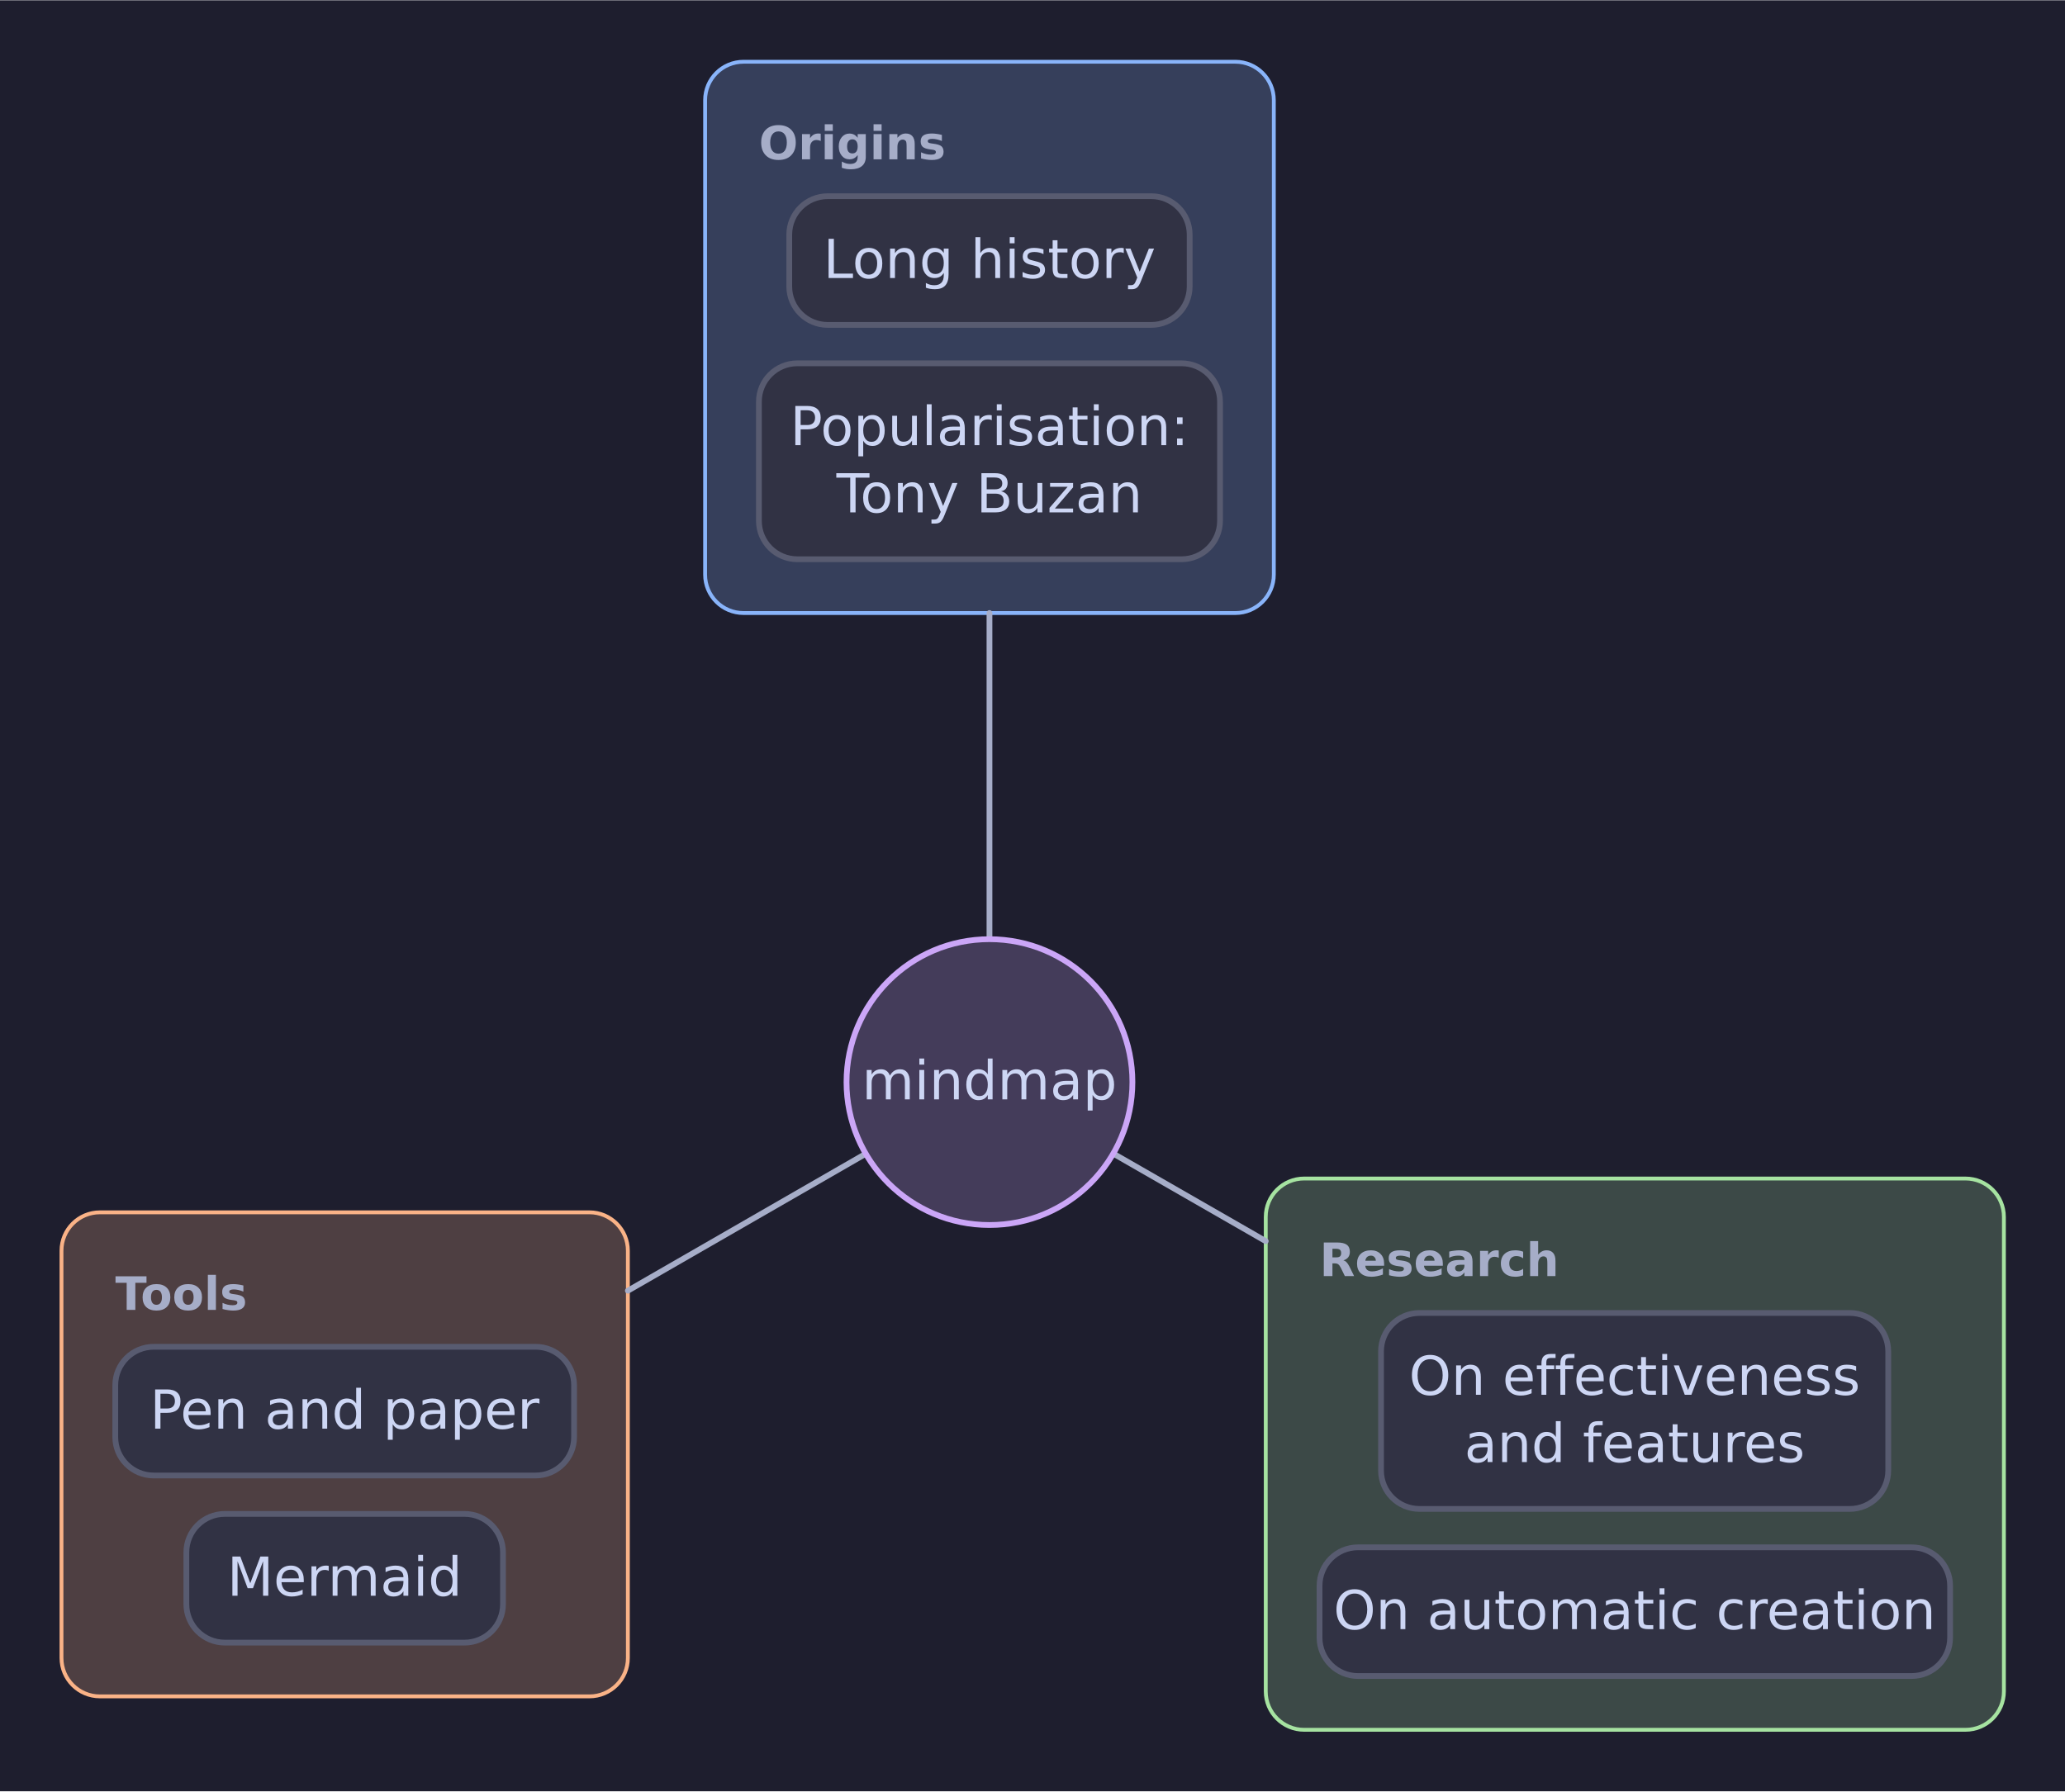
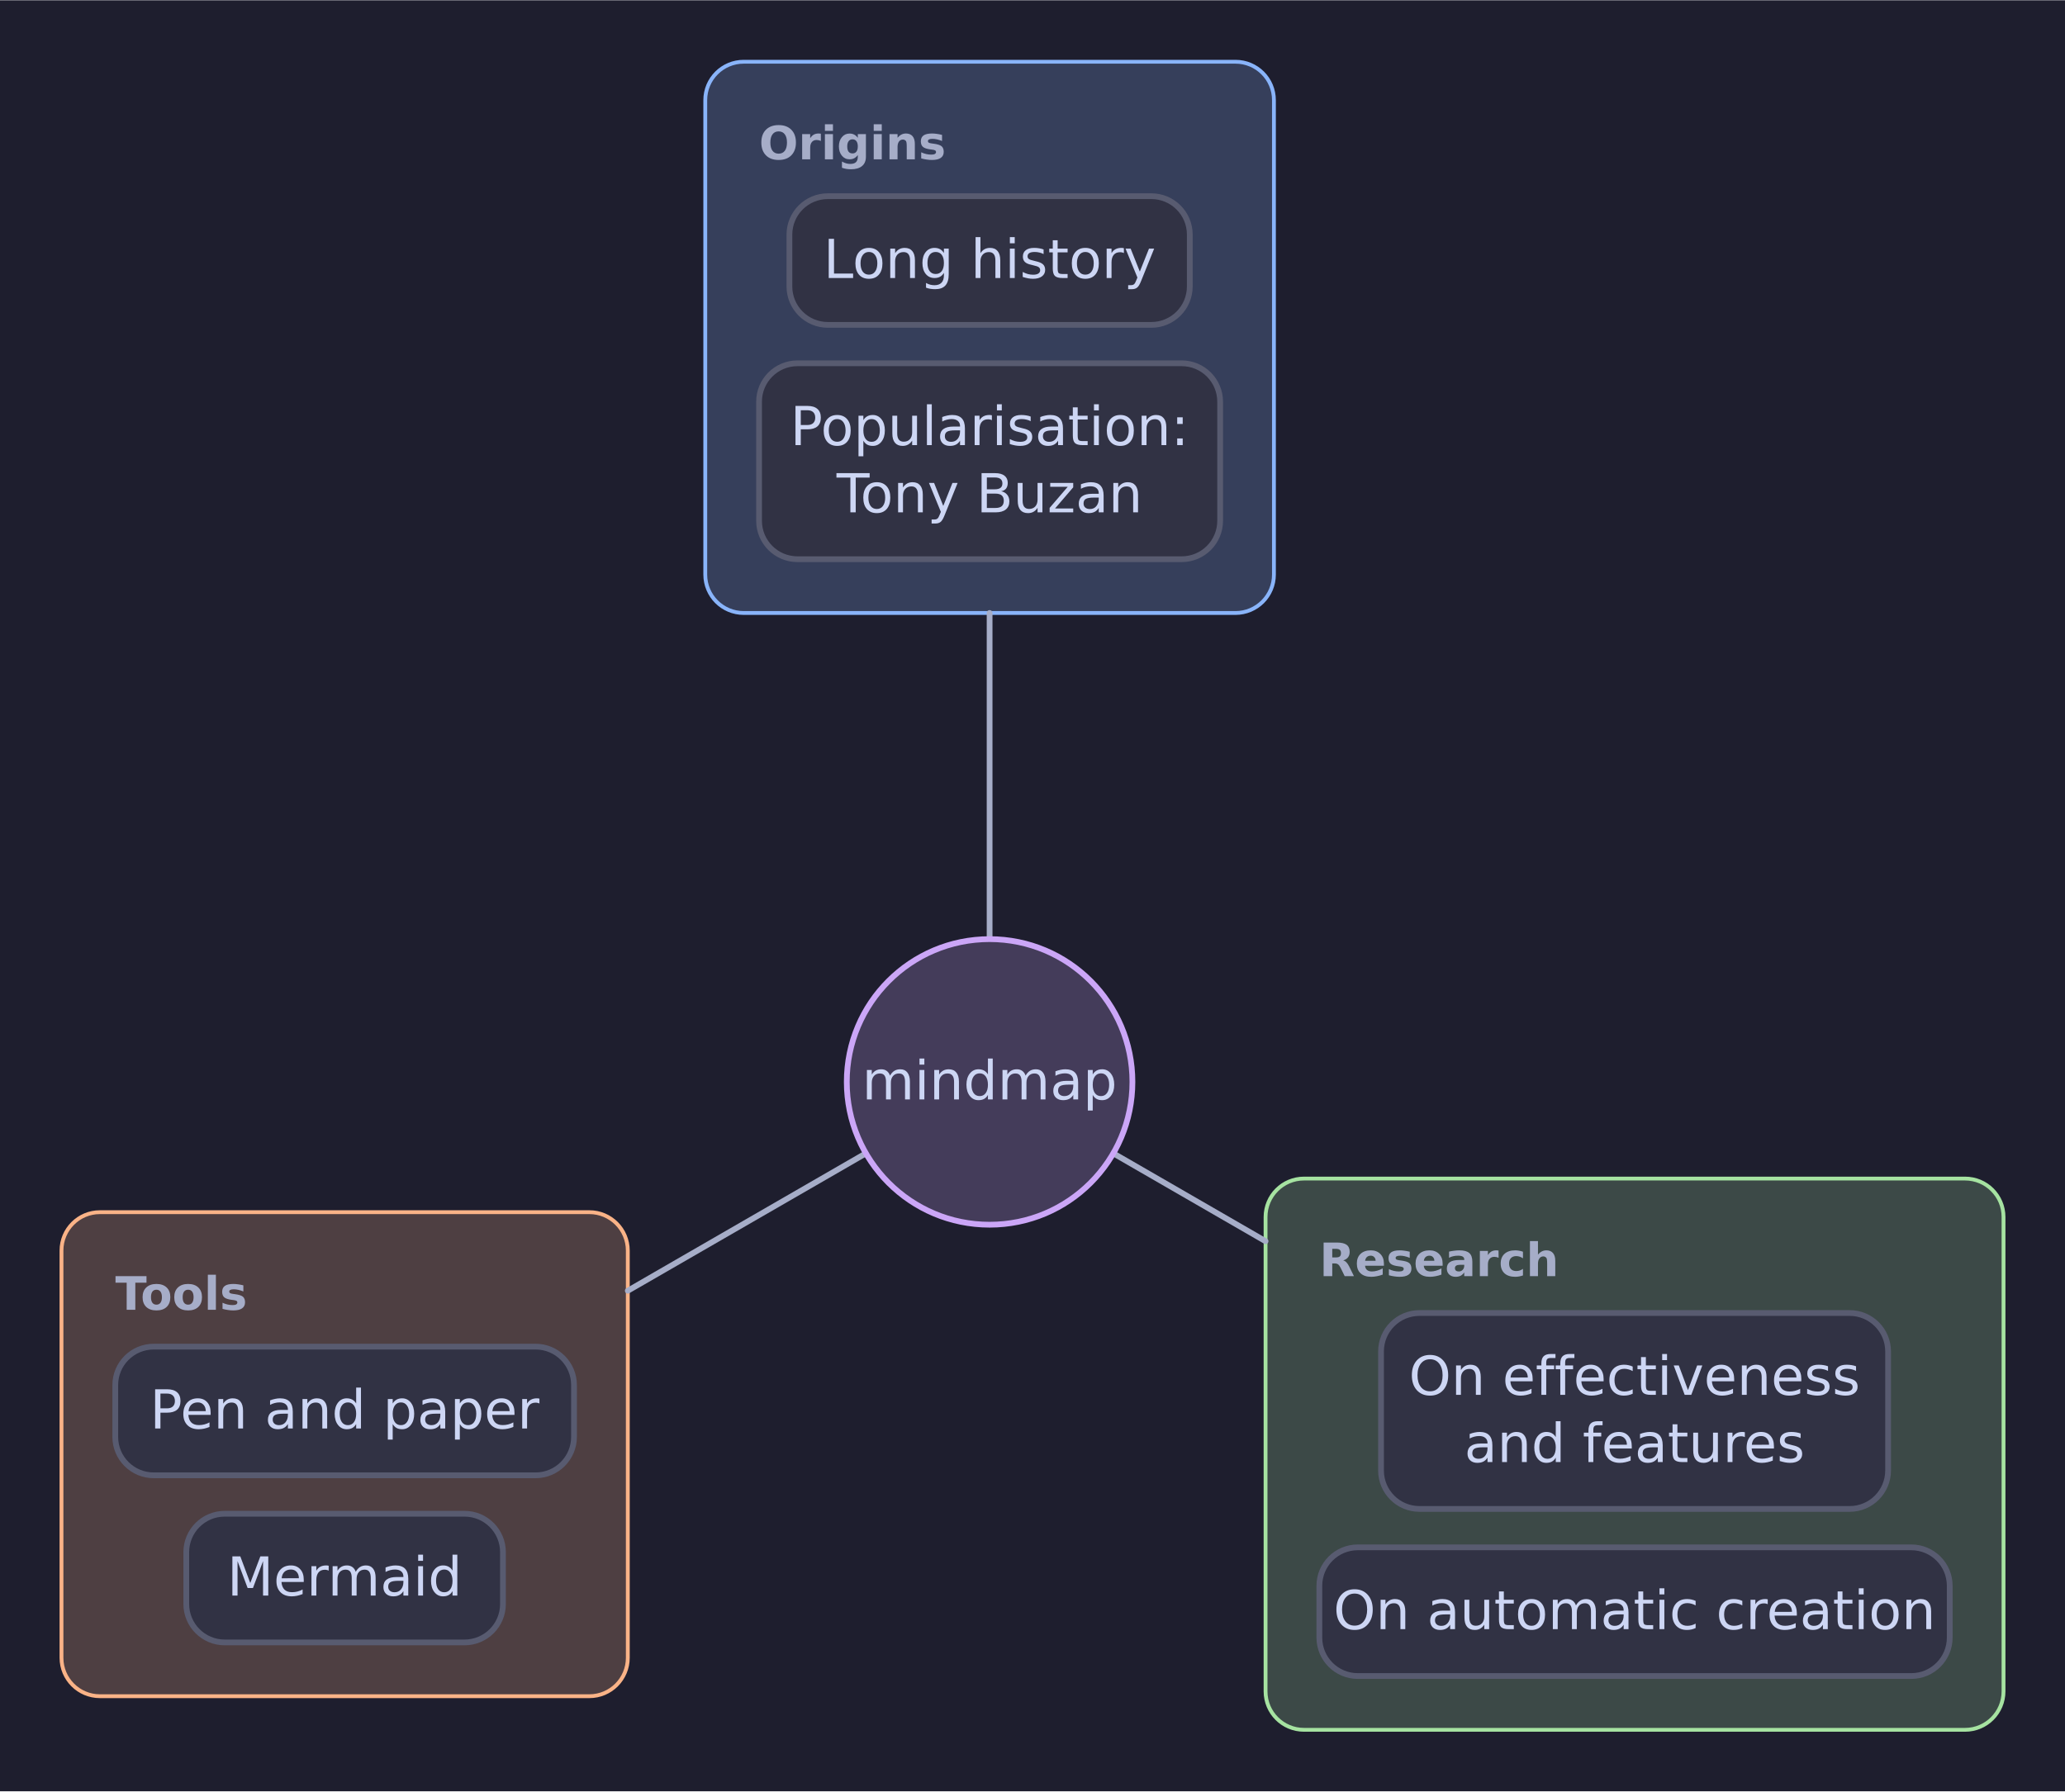
- <svg xmlns="http://www.w3.org/2000/svg" width="537" height="466" viewBox="0 0 537.4 466.2" class="nodal">
-   <rect x="0" y="0" width="537.4" height="466.2" fill="#1e1e2e" />
-   <g id="origins" class="nodal-group blue">
-     <rect x="183.5" y="16.0" width="148.0" height="143.5" rx="10" fill="#363f5b" stroke="#89b4fa" stroke-width="1" />
-     <text x="197.5" y="41.4" text-anchor="start" font-family="&quot;DejaVu Sans&quot;, sans-serif" font-size="12" font-weight="bold" font-style="normal" fill="#a6adc8">Origins</text>
+ <svg xmlns="http://www.w3.org/2000/svg" width="537" height="466" viewBox="0 0 537.43 466.23" class="nodal">
+   <rect x="0" y="0" width="537.43" height="466.23" fill="#1e1e2e" />
+   <g class="nodal-groups">
+     <g id="origins" class="nodal-group blue">
+       <rect x="183.55" y="16" width="148" height="143.5" rx="10" fill="#363f5b" stroke="#89b4fa" stroke-width="1" />
+       <text x="197.55" y="41.4" text-anchor="start" fill="#a6adc8" font-family="&quot;DejaVu Sans&quot;, sans-serif" font-size="12" font-weight="bold" font-style="normal">Origins</text>
+     </g>
+     <g id="research" class="nodal-group green">
+       <rect x="329.37" y="306.73" width="192.06" height="143.5" rx="10" fill="#3c4947" stroke="#a6e3a1" stroke-width="1" />
+       <text x="343.37" y="332.13" text-anchor="start" fill="#a6adc8" font-family="&quot;DejaVu Sans&quot;, sans-serif" font-size="12" font-weight="bold" font-style="normal">Research</text>
+     </g>
+     <g id="tools" class="nodal-group orange">
+       <rect x="16" y="315.48" width="147.39" height="126" rx="10" fill="#4e3f42" stroke="#fab387" stroke-width="1" />
+       <text x="30" y="340.88" text-anchor="start" fill="#a6adc8" font-family="&quot;DejaVu Sans&quot;, sans-serif" font-size="12" font-weight="bold" font-style="normal">Tools</text>
+     </g>
  </g>
-   <g id="research" class="nodal-group green">
-     <rect x="329.4" y="306.7" width="192.1" height="143.5" rx="10" fill="#3c4947" stroke="#a6e3a1" stroke-width="1" />
-     <text x="343.4" y="332.1" text-anchor="start" font-family="&quot;DejaVu Sans&quot;, sans-serif" font-size="12" font-weight="bold" font-style="normal" fill="#a6adc8">Research</text>
+   <g class="nodal-edges">
+     <g id="e0" class="nodal-edge">
+       <path d="M 257.55 244.4 L 257.55 159.5" fill="none" stroke="#a6adc8" stroke-linejoin="round" stroke-width="1.5" stroke-linecap="round" class="nodal-line" />
+     </g>
+     <g id="e1" class="nodal-edge">
+       <path d="M 289.74 300.16 L 329.37 323.04" fill="none" stroke="#a6adc8" stroke-linejoin="round" stroke-width="1.5" stroke-linecap="round" class="nodal-line" />
+     </g>
+     <g id="e2" class="nodal-edge">
+       <path d="M 225.36 300.16 L 163.39 335.93" fill="none" stroke="#a6adc8" stroke-linejoin="round" stroke-width="1.5" stroke-linecap="round" class="nodal-line" />
+     </g>
  </g>
-   <g id="tools" class="nodal-group orange">
-     <rect x="16.0" y="315.5" width="147.4" height="126.0" rx="10" fill="#4e3f42" stroke="#fab387" stroke-width="1" />
-     <text x="30.0" y="340.9" text-anchor="start" font-family="&quot;DejaVu Sans&quot;, sans-serif" font-size="12" font-weight="bold" font-style="normal" fill="#a6adc8">Tools</text>
-   </g>
-   <g id="e0" class="nodal-edge">
-     <path d="M 257.5 244.4 L 257.5 159.5" fill="none" stroke="#a6adc8" stroke-width="1.5" stroke-linecap="round" stroke-linejoin="round" />
-   </g>
-   <g id="e1" class="nodal-edge">
-     <path d="M 289.7 300.2 L 329.4 323.0" fill="none" stroke="#a6adc8" stroke-width="1.5" stroke-linecap="round" stroke-linejoin="round" />
-   </g>
-   <g id="e2" class="nodal-edge">
-     <path d="M 225.4 300.2 L 163.4 335.9" fill="none" stroke="#a6adc8" stroke-width="1.5" stroke-linecap="round" stroke-linejoin="round" />
-   </g>
-   <g id="root" class="nodal-node purple">
-     <ellipse cx="257.5" cy="281.6" rx="37.2" ry="37.2" fill="#443c5a" stroke="#cba6f7" stroke-width="1.5" />
-     <text x="257.5" y="286.1" text-anchor="middle" font-family="&quot;DejaVu Sans&quot;, sans-serif" font-size="14" font-weight="normal" font-style="normal" fill="#cdd6f4">mindmap</text>
-   </g>
-   <g id="o1" class="nodal-node">
-     <rect x="205.4" y="51.0" width="104.2" height="33.5" rx="10" fill="#313244" stroke="#585b70" stroke-width="1.5" />
-     <text x="257.5" y="72.3" text-anchor="middle" font-family="&quot;DejaVu Sans&quot;, sans-serif" font-size="14" font-weight="normal" font-style="normal" fill="#cdd6f4">Long history</text>
-   </g>
-   <g id="o2" class="nodal-node">
-     <rect x="197.5" y="94.5" width="120.0" height="51.0" rx="10" fill="#313244" stroke="#585b70" stroke-width="1.5" />
-     <text x="257.5" y="115.8" text-anchor="middle" font-family="&quot;DejaVu Sans&quot;, sans-serif" font-size="14" font-weight="normal" font-style="normal" fill="#cdd6f4">Popularisation:</text>
-     <text x="257.5" y="133.3" text-anchor="middle" font-family="&quot;DejaVu Sans&quot;, sans-serif" font-size="14" font-weight="normal" font-style="normal" fill="#cdd6f4">Tony Buzan</text>
-   </g>
-   <g id="r1" class="nodal-node">
-     <rect x="359.4" y="341.7" width="132.0" height="51.0" rx="10" fill="#313244" stroke="#585b70" stroke-width="1.5" />
-     <text x="425.4" y="363.0" text-anchor="middle" font-family="&quot;DejaVu Sans&quot;, sans-serif" font-size="14" font-weight="normal" font-style="normal" fill="#cdd6f4">On effectiveness</text>
-     <text x="425.4" y="380.5" text-anchor="middle" font-family="&quot;DejaVu Sans&quot;, sans-serif" font-size="14" font-weight="normal" font-style="normal" fill="#cdd6f4">and features</text>
-   </g>
-   <g id="r2" class="nodal-node">
-     <rect x="343.4" y="402.7" width="164.1" height="33.5" rx="10" fill="#313244" stroke="#585b70" stroke-width="1.5" />
-     <text x="425.4" y="424.0" text-anchor="middle" font-family="&quot;DejaVu Sans&quot;, sans-serif" font-size="14" font-weight="normal" font-style="normal" fill="#cdd6f4">On automatic creation</text>
-   </g>
-   <g id="t1" class="nodal-node">
-     <rect x="30.0" y="350.5" width="119.4" height="33.5" rx="10" fill="#313244" stroke="#585b70" stroke-width="1.5" />
-     <text x="89.7" y="371.8" text-anchor="middle" font-family="&quot;DejaVu Sans&quot;, sans-serif" font-size="14" font-weight="normal" font-style="normal" fill="#cdd6f4">Pen and paper</text>
-   </g>
-   <g id="t2" class="nodal-node">
-     <rect x="48.5" y="394.0" width="82.4" height="33.5" rx="10" fill="#313244" stroke="#585b70" stroke-width="1.5" />
-     <text x="89.7" y="415.3" text-anchor="middle" font-family="&quot;DejaVu Sans&quot;, sans-serif" font-size="14" font-weight="normal" font-style="normal" fill="#cdd6f4">Mermaid</text>
+   <g class="nodal-nodes">
+     <g id="root" class="nodal-node purple">
+       <ellipse cx="257.55" cy="281.57" rx="37.17" ry="37.17" fill="#443c5a" stroke="#cba6f7" stroke-width="1.5" />
+       <text x="257.55" y="286.12" text-anchor="middle" fill="#cdd6f4" font-family="&quot;DejaVu Sans&quot;, sans-serif" font-size="14" font-weight="normal" font-style="normal">mindmap</text>
+     </g>
+     <g id="o1" class="nodal-node">
+       <rect x="205.45" y="51" width="104.2" height="33.5" rx="10" fill="#313244" stroke="#585b70" stroke-width="1.5" />
+       <text x="257.55" y="72.3" text-anchor="middle" fill="#cdd6f4" font-family="&quot;DejaVu Sans&quot;, sans-serif" font-size="14" font-weight="normal" font-style="normal">Long history</text>
+     </g>
+     <g id="o2" class="nodal-node">
+       <rect x="197.55" y="94.5" width="120" height="51" rx="10" fill="#313244" stroke="#585b70" stroke-width="1.5" />
+       <text x="257.55" y="115.8" text-anchor="middle" fill="#cdd6f4" font-family="&quot;DejaVu Sans&quot;, sans-serif" font-size="14" font-weight="normal" font-style="normal">Popularisation:</text>
+       <text x="257.55" y="133.3" text-anchor="middle" fill="#cdd6f4" font-family="&quot;DejaVu Sans&quot;, sans-serif" font-size="14" font-weight="normal" font-style="normal">Tony Buzan</text>
+     </g>
+     <g id="r1" class="nodal-node">
+       <rect x="359.42" y="341.73" width="131.97" height="51" rx="10" fill="#313244" stroke="#585b70" stroke-width="1.5" />
+       <text x="425.4" y="363.03" text-anchor="middle" fill="#cdd6f4" font-family="&quot;DejaVu Sans&quot;, sans-serif" font-size="14" font-weight="normal" font-style="normal">On effectiveness</text>
+       <text x="425.4" y="380.53" text-anchor="middle" fill="#cdd6f4" font-family="&quot;DejaVu Sans&quot;, sans-serif" font-size="14" font-weight="normal" font-style="normal">and features</text>
+     </g>
+     <g id="r2" class="nodal-node">
+       <rect x="343.37" y="402.73" width="164.06" height="33.5" rx="10" fill="#313244" stroke="#585b70" stroke-width="1.5" />
+       <text x="425.4" y="424.03" text-anchor="middle" fill="#cdd6f4" font-family="&quot;DejaVu Sans&quot;, sans-serif" font-size="14" font-weight="normal" font-style="normal">On automatic creation</text>
+     </g>
+     <g id="t1" class="nodal-node">
+       <rect x="30" y="350.48" width="119.39" height="33.5" rx="10" fill="#313244" stroke="#585b70" stroke-width="1.5" />
+       <text x="89.7" y="371.78" text-anchor="middle" fill="#cdd6f4" font-family="&quot;DejaVu Sans&quot;, sans-serif" font-size="14" font-weight="normal" font-style="normal">Pen and paper</text>
+     </g>
+     <g id="t2" class="nodal-node">
+       <rect x="48.48" y="393.98" width="82.42" height="33.5" rx="10" fill="#313244" stroke="#585b70" stroke-width="1.5" />
+       <text x="89.7" y="415.28" text-anchor="middle" fill="#cdd6f4" font-family="&quot;DejaVu Sans&quot;, sans-serif" font-size="14" font-weight="normal" font-style="normal">Mermaid</text>
+     </g>
  </g>
</svg>
